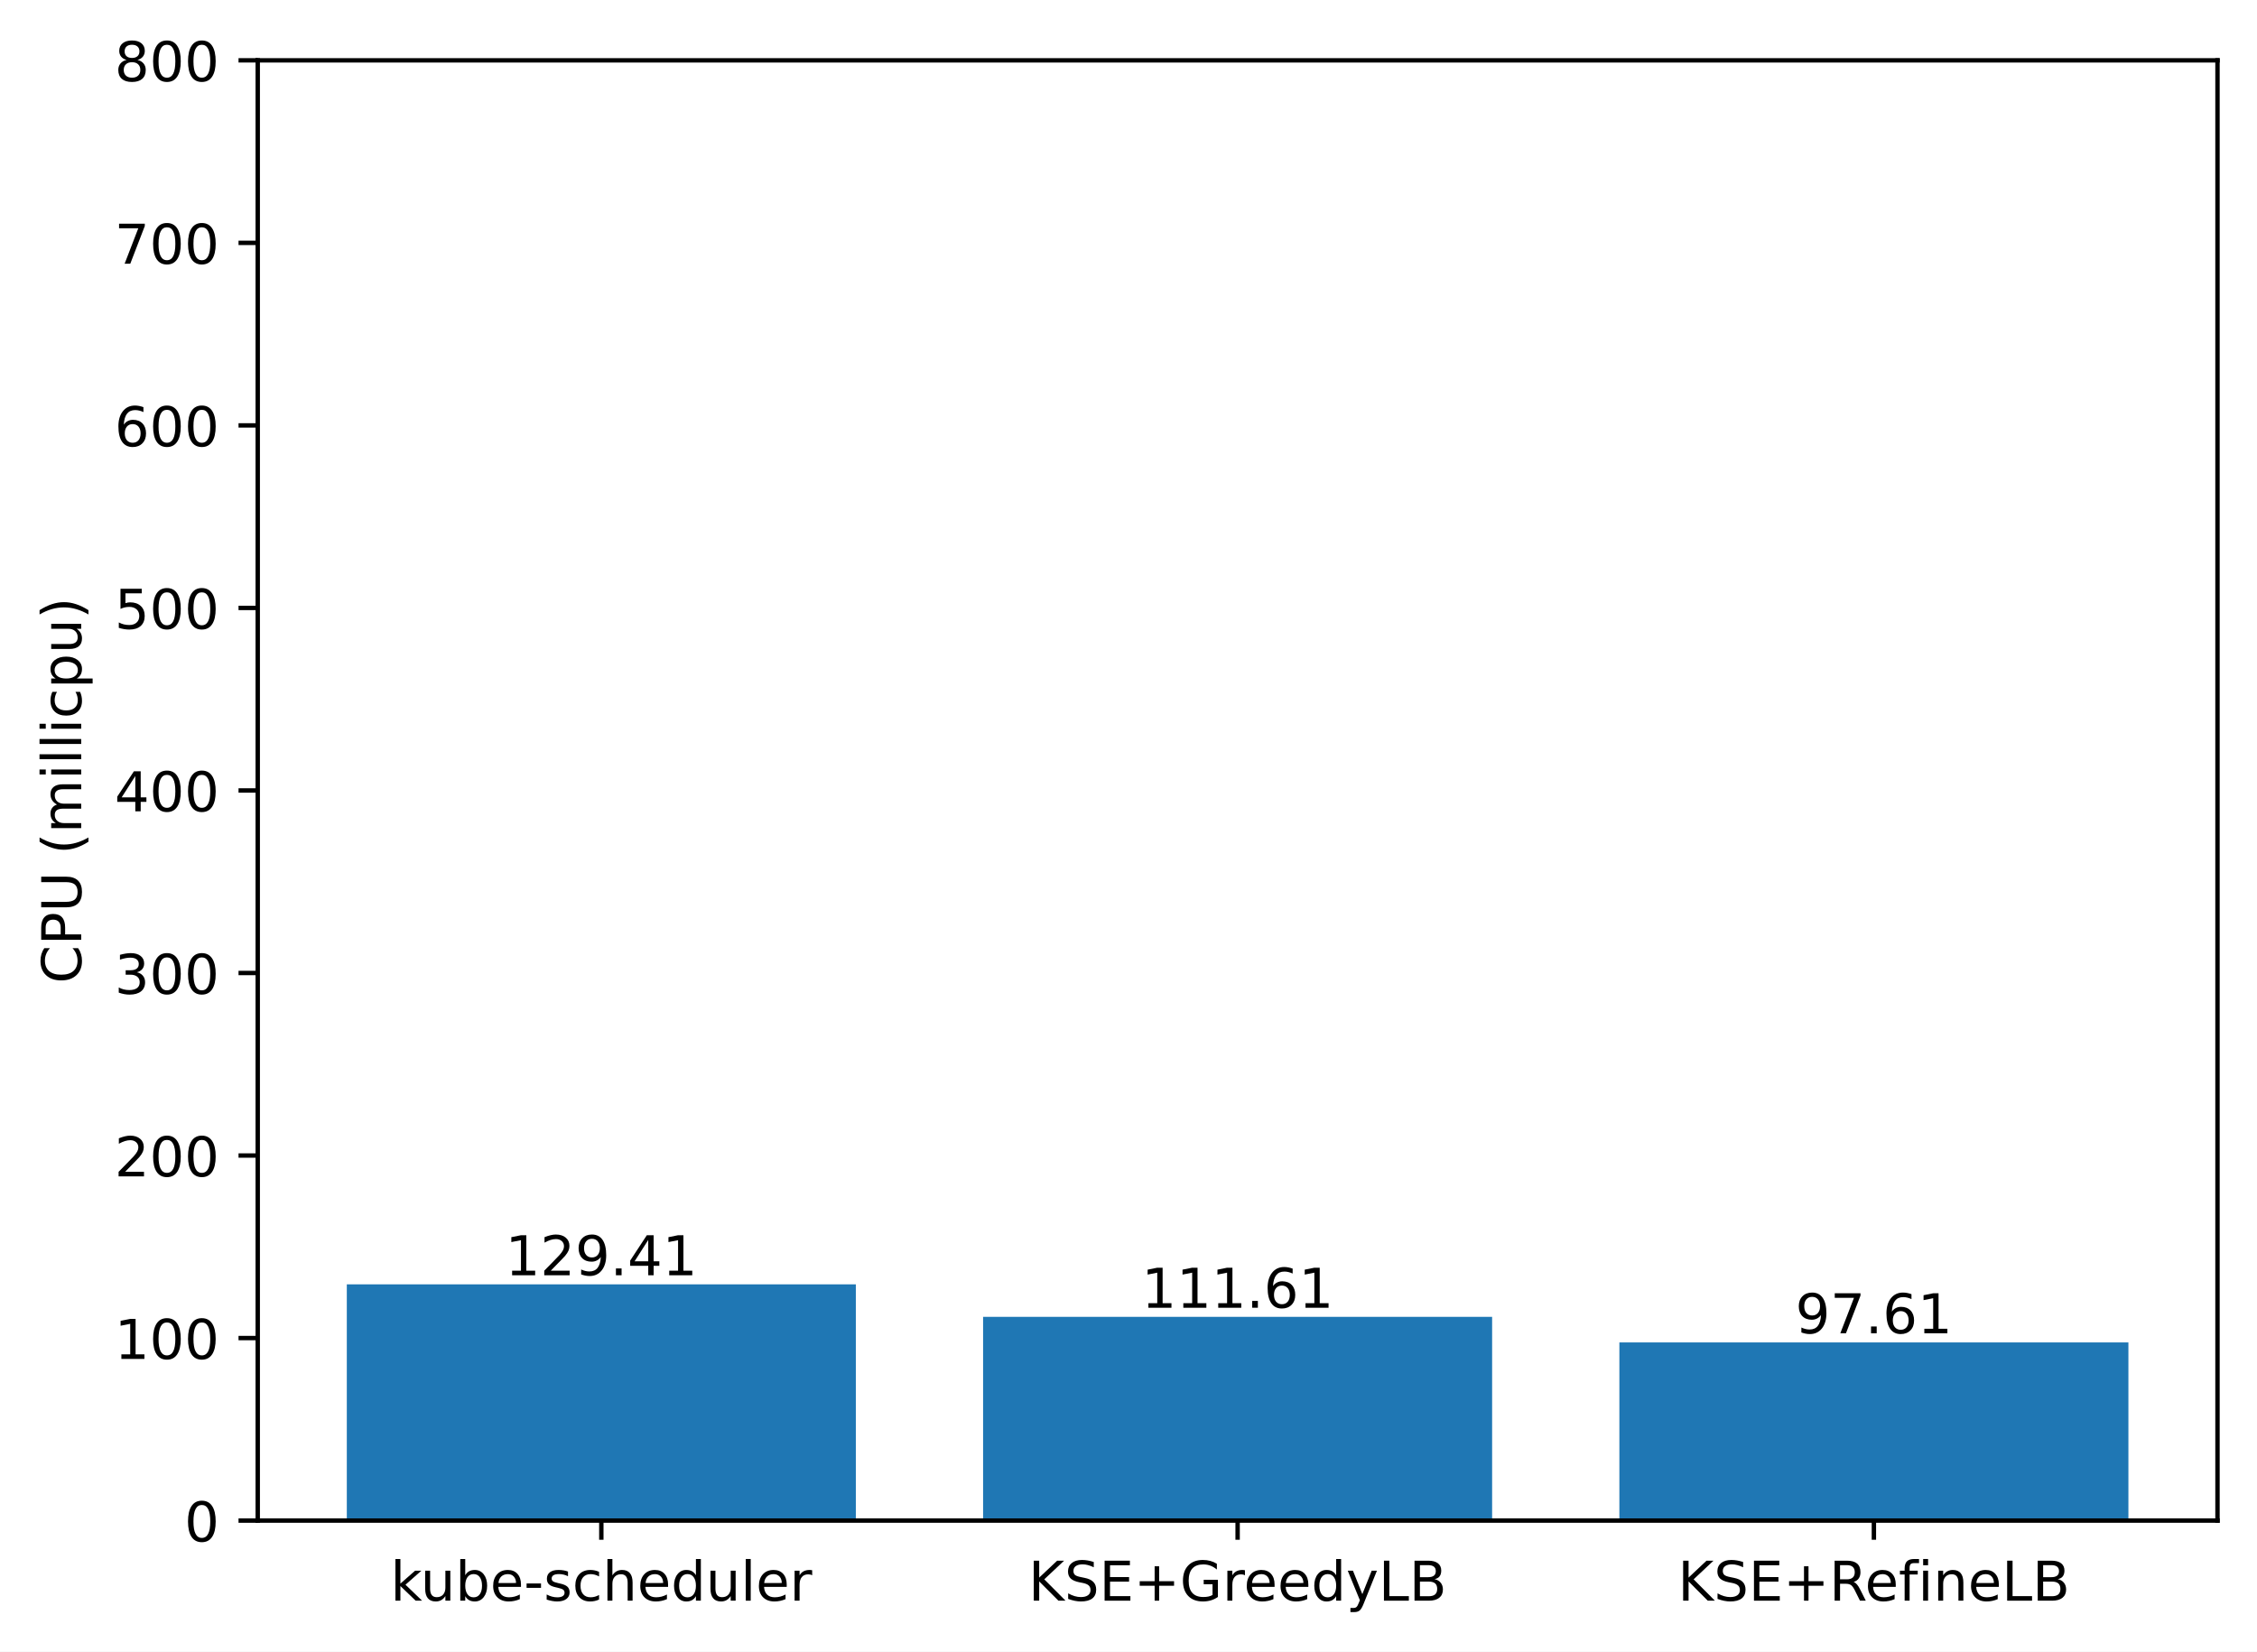
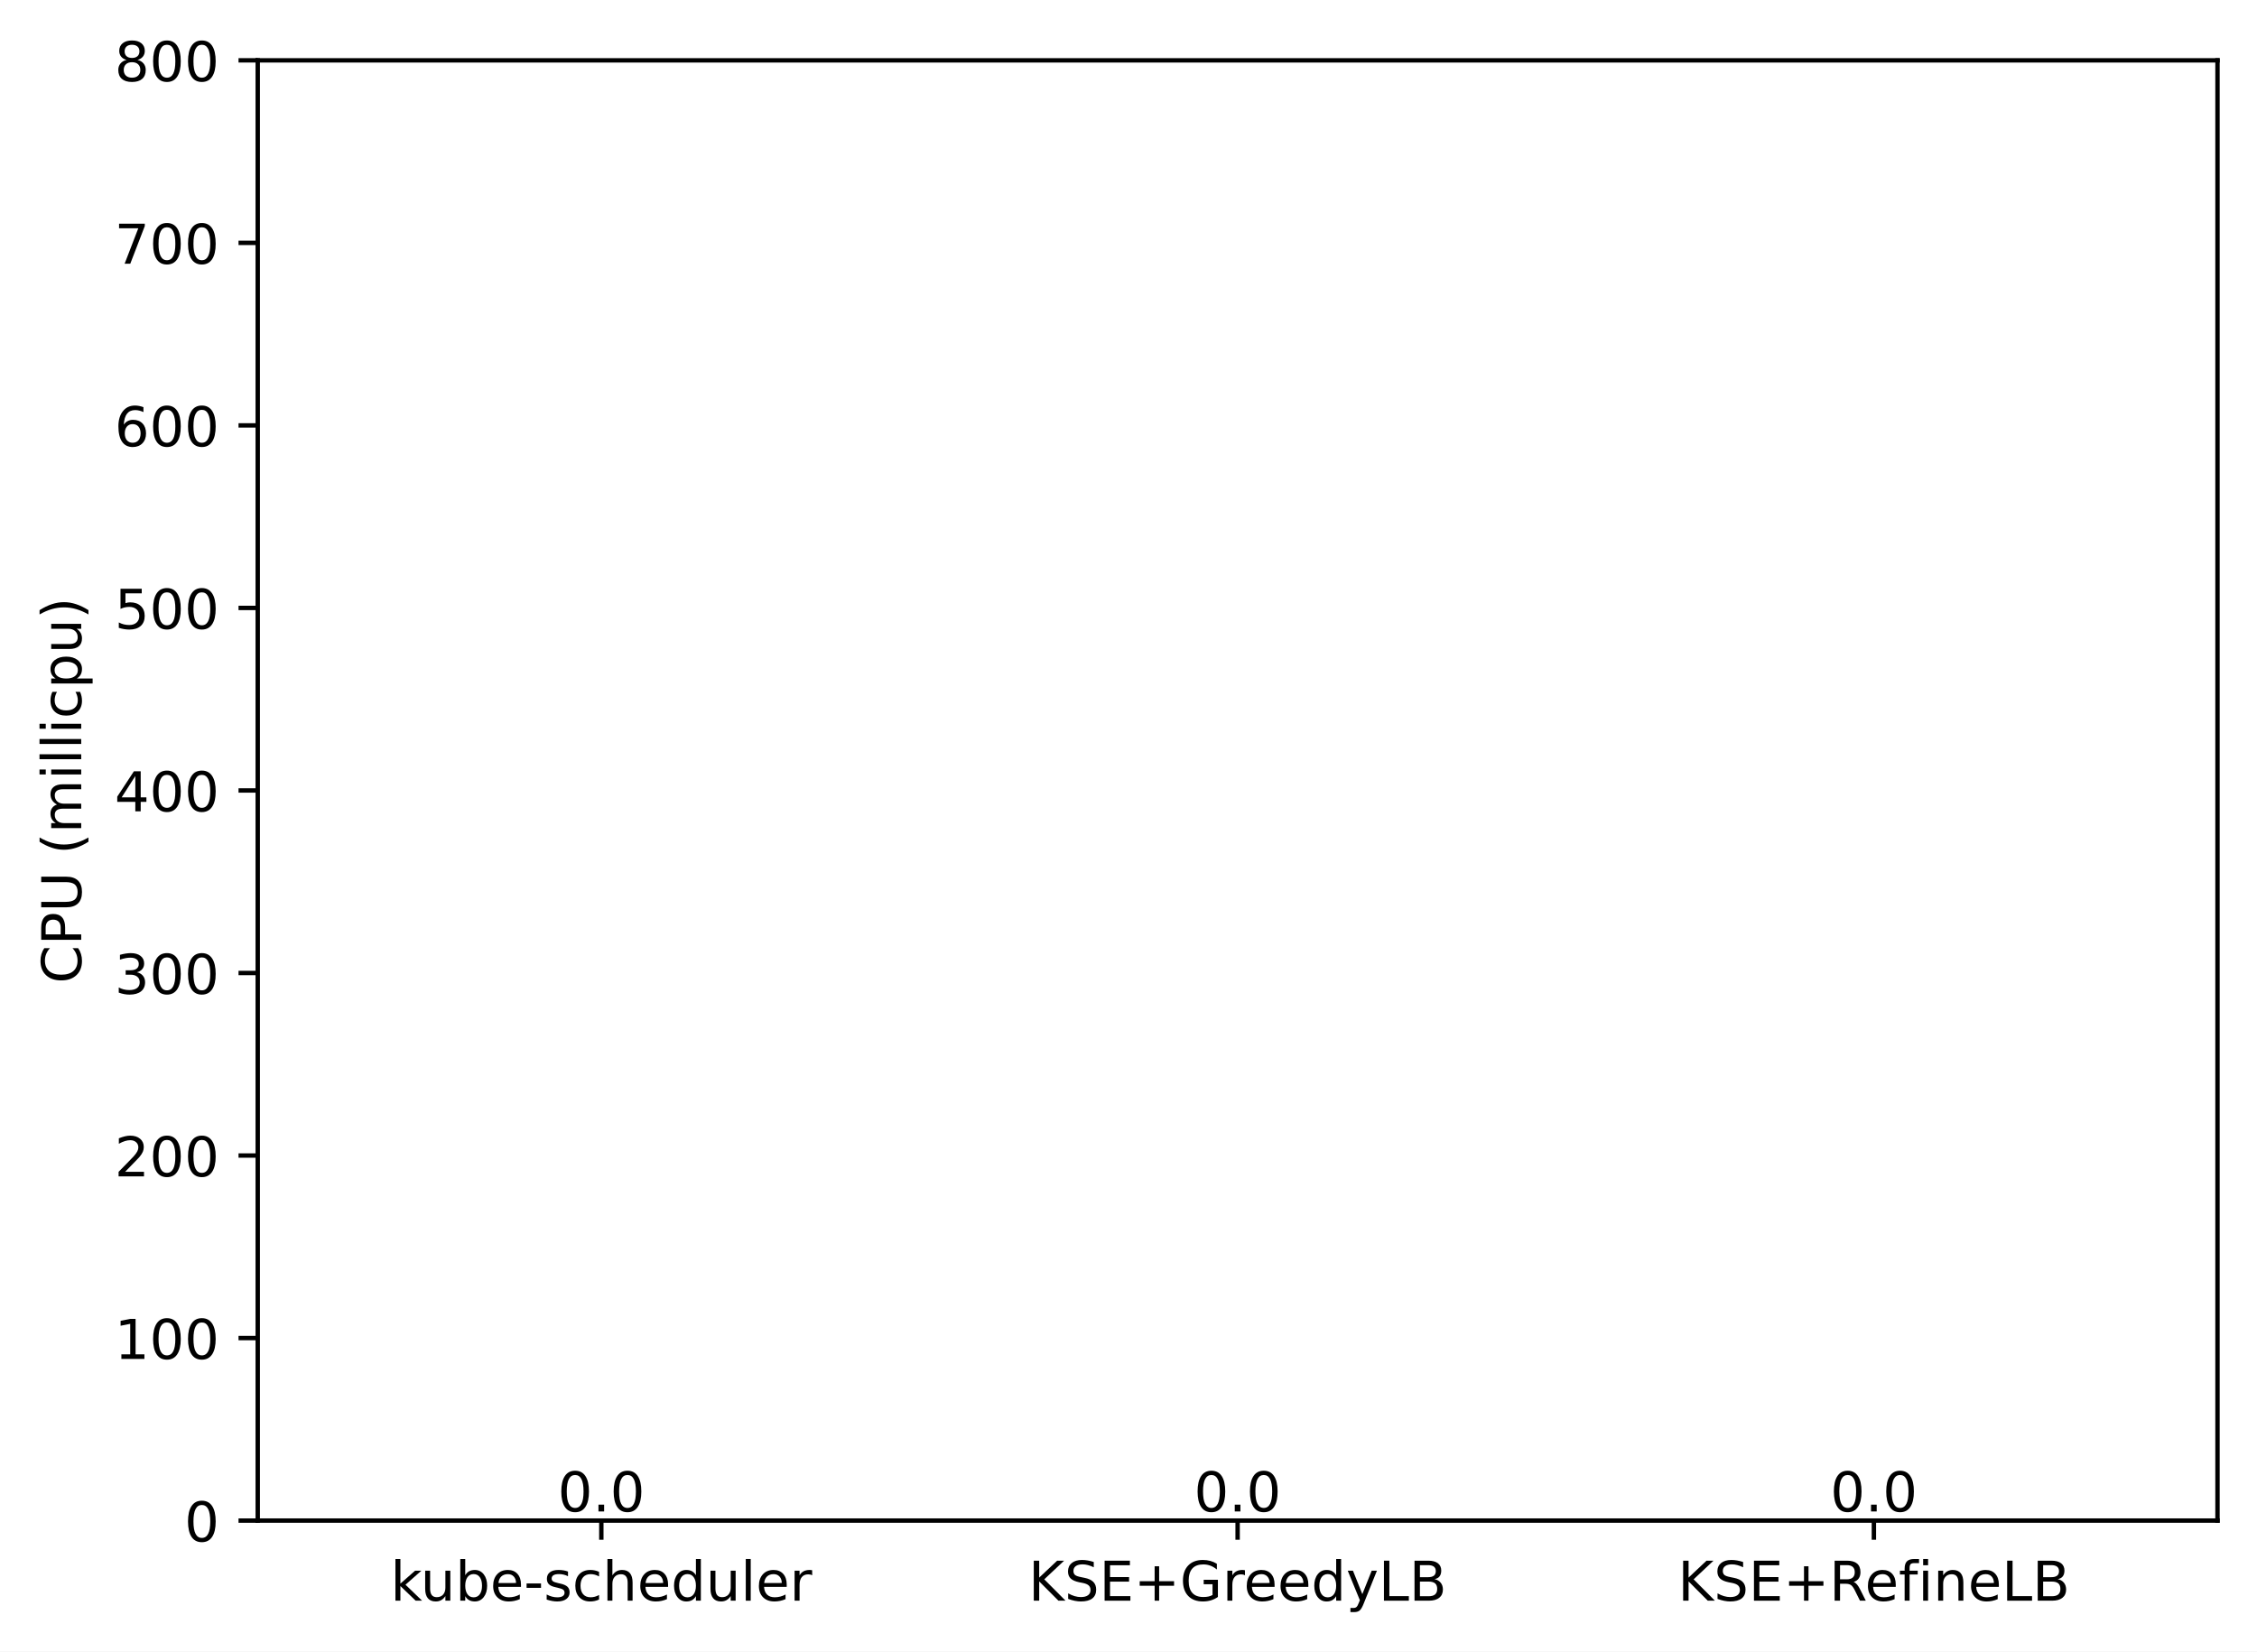
<svg xmlns="http://www.w3.org/2000/svg" xmlns:xlink="http://www.w3.org/1999/xlink" width="411.286pt" height="300.989pt" viewBox="0 0 411.286 300.989" version="1.1">
  <defs>
    <style type="text/css">*{stroke-linejoin: round; stroke-linecap: butt}</style>
  </defs>
  <g id="figure_1">
    <g id="patch_1">
      <path d="M 0 300.989  L 411.286 300.989  L 411.286 0  L 0 0  z " style="fill: #ffffff" />
    </g>
    <g id="axes_1">
      <g id="patch_2">
        <path d="M 46.966 277.111  L 404.086 277.111  L 404.086 10.999  L 46.966 10.999  z " style="fill: #ffffff" />
      </g>
      <g id="patch_3">
-         <path d="M 63.198 277.111  L 155.957 277.111  L 155.957 234.064  L 63.198 234.064  z " clip-path="url(#peb6cae1c91)" style="fill: #1f77b4" />
+         <path d="M 63.198 277.111  L 155.957 277.111  L 155.957 277.111  L 63.198 277.111  z " clip-path="url(#p7d42274687)" style="fill: #1f77b4" />
      </g>
      <g id="patch_4">
-         <path d="M 179.146 277.111  L 271.905 277.111  L 271.905 239.985  L 179.146 239.985  z " clip-path="url(#peb6cae1c91)" style="fill: #1f77b4" />
+         <path d="M 179.146 277.111  L 271.905 277.111  L 271.905 277.111  L 179.146 277.111  z " clip-path="url(#p7d42274687)" style="fill: #1f77b4" />
      </g>
      <g id="patch_5">
-         <path d="M 295.094 277.111  L 387.853 277.111  L 387.853 244.642  L 295.094 244.642  z " clip-path="url(#peb6cae1c91)" style="fill: #1f77b4" />
+         <path d="M 295.094 277.111  L 387.853 277.111  L 387.853 277.111  L 295.094 277.111  z " clip-path="url(#p7d42274687)" style="fill: #1f77b4" />
      </g>
      <g id="matplotlib.axis_1">
        <g id="xtick_1">
          <g id="line2d_1">
            <defs>
-               <path id="m2262dec821" d="M 0 0  L 0 3.5  " style="stroke: #000000; stroke-width: 0.8" />
+               <path id="ma2d548c7e9" d="M 0 0  L 0 3.5  " style="stroke: #000000; stroke-width: 0.8" />
            </defs>
            <g>
-               <use xlink:href="#m2262dec821" x="109.578" y="277.111" style="stroke: #000000; stroke-width: 0.8" />
+               <use xlink:href="#ma2d548c7e9" x="109.578" y="277.111" style="stroke: #000000; stroke-width: 0.8" />
            </g>
          </g>
          <g id="text_1">
            <g transform="translate(71.15179 291.7097)scale(0.1 -0.1)">
              <defs>
                <path id="DejaVuSans-6b" d="M 581 4863  L 1159 4863  L 1159 1991  L 2875 3500  L 3609 3500  L 1753 1863  L 3688 0  L 2938 0  L 1159 1709  L 1159 0  L 581 0  L 581 4863  z " transform="scale(0.015625)" />
                <path id="DejaVuSans-75" d="M 544 1381  L 544 3500  L 1119 3500  L 1119 1403  Q 1119 906 1312 657  Q 1506 409 1894 409  Q 2359 409 2629 706  Q 2900 1003 2900 1516  L 2900 3500  L 3475 3500  L 3475 0  L 2900 0  L 2900 538  Q 2691 219 2414 64  Q 2138 -91 1772 -91  Q 1169 -91 856 284  Q 544 659 544 1381  z M 1991 3584  L 1991 3584  z " transform="scale(0.015625)" />
                <path id="DejaVuSans-62" d="M 3116 1747  Q 3116 2381 2855 2742  Q 2594 3103 2138 3103  Q 1681 3103 1420 2742  Q 1159 2381 1159 1747  Q 1159 1113 1420 752  Q 1681 391 2138 391  Q 2594 391 2855 752  Q 3116 1113 3116 1747  z M 1159 2969  Q 1341 3281 1617 3432  Q 1894 3584 2278 3584  Q 2916 3584 3314 3078  Q 3713 2572 3713 1747  Q 3713 922 3314 415  Q 2916 -91 2278 -91  Q 1894 -91 1617 61  Q 1341 213 1159 525  L 1159 0  L 581 0  L 581 4863  L 1159 4863  L 1159 2969  z " transform="scale(0.015625)" />
                <path id="DejaVuSans-65" d="M 3597 1894  L 3597 1613  L 953 1613  Q 991 1019 1311 708  Q 1631 397 2203 397  Q 2534 397 2845 478  Q 3156 559 3463 722  L 3463 178  Q 3153 47 2828 -22  Q 2503 -91 2169 -91  Q 1331 -91 842 396  Q 353 884 353 1716  Q 353 2575 817 3079  Q 1281 3584 2069 3584  Q 2775 3584 3186 3129  Q 3597 2675 3597 1894  z M 3022 2063  Q 3016 2534 2758 2815  Q 2500 3097 2075 3097  Q 1594 3097 1305 2825  Q 1016 2553 972 2059  L 3022 2063  z " transform="scale(0.015625)" />
                <path id="DejaVuSans-2d" d="M 313 2009  L 1997 2009  L 1997 1497  L 313 1497  L 313 2009  z " transform="scale(0.015625)" />
                <path id="DejaVuSans-73" d="M 2834 3397  L 2834 2853  Q 2591 2978 2328 3040  Q 2066 3103 1784 3103  Q 1356 3103 1142 2972  Q 928 2841 928 2578  Q 928 2378 1081 2264  Q 1234 2150 1697 2047  L 1894 2003  Q 2506 1872 2764 1633  Q 3022 1394 3022 966  Q 3022 478 2636 193  Q 2250 -91 1575 -91  Q 1294 -91 989 -36  Q 684 19 347 128  L 347 722  Q 666 556 975 473  Q 1284 391 1588 391  Q 1994 391 2212 530  Q 2431 669 2431 922  Q 2431 1156 2273 1281  Q 2116 1406 1581 1522  L 1381 1569  Q 847 1681 609 1914  Q 372 2147 372 2553  Q 372 3047 722 3315  Q 1072 3584 1716 3584  Q 2034 3584 2315 3537  Q 2597 3491 2834 3397  z " transform="scale(0.015625)" />
                <path id="DejaVuSans-63" d="M 3122 3366  L 3122 2828  Q 2878 2963 2633 3030  Q 2388 3097 2138 3097  Q 1578 3097 1268 2742  Q 959 2388 959 1747  Q 959 1106 1268 751  Q 1578 397 2138 397  Q 2388 397 2633 464  Q 2878 531 3122 666  L 3122 134  Q 2881 22 2623 -34  Q 2366 -91 2075 -91  Q 1284 -91 818 406  Q 353 903 353 1747  Q 353 2603 823 3093  Q 1294 3584 2113 3584  Q 2378 3584 2631 3529  Q 2884 3475 3122 3366  z " transform="scale(0.015625)" />
                <path id="DejaVuSans-68" d="M 3513 2113  L 3513 0  L 2938 0  L 2938 2094  Q 2938 2591 2744 2837  Q 2550 3084 2163 3084  Q 1697 3084 1428 2787  Q 1159 2491 1159 1978  L 1159 0  L 581 0  L 581 4863  L 1159 4863  L 1159 2956  Q 1366 3272 1645 3428  Q 1925 3584 2291 3584  Q 2894 3584 3203 3211  Q 3513 2838 3513 2113  z " transform="scale(0.015625)" />
                <path id="DejaVuSans-64" d="M 2906 2969  L 2906 4863  L 3481 4863  L 3481 0  L 2906 0  L 2906 525  Q 2725 213 2448 61  Q 2172 -91 1784 -91  Q 1150 -91 751 415  Q 353 922 353 1747  Q 353 2572 751 3078  Q 1150 3584 1784 3584  Q 2172 3584 2448 3432  Q 2725 3281 2906 2969  z M 947 1747  Q 947 1113 1208 752  Q 1469 391 1925 391  Q 2381 391 2643 752  Q 2906 1113 2906 1747  Q 2906 2381 2643 2742  Q 2381 3103 1925 3103  Q 1469 3103 1208 2742  Q 947 2381 947 1747  z " transform="scale(0.015625)" />
                <path id="DejaVuSans-6c" d="M 603 4863  L 1178 4863  L 1178 0  L 603 0  L 603 4863  z " transform="scale(0.015625)" />
                <path id="DejaVuSans-72" d="M 2631 2963  Q 2534 3019 2420 3045  Q 2306 3072 2169 3072  Q 1681 3072 1420 2755  Q 1159 2438 1159 1844  L 1159 0  L 581 0  L 581 3500  L 1159 3500  L 1159 2956  Q 1341 3275 1631 3429  Q 1922 3584 2338 3584  Q 2397 3584 2469 3576  Q 2541 3569 2628 3553  L 2631 2963  z " transform="scale(0.015625)" />
              </defs>
              <use xlink:href="#DejaVuSans-6b" />
              <use xlink:href="#DejaVuSans-75" x="54.785" />
              <use xlink:href="#DejaVuSans-62" x="118.164" />
              <use xlink:href="#DejaVuSans-65" x="181.641" />
              <use xlink:href="#DejaVuSans-2d" x="243.164" />
              <use xlink:href="#DejaVuSans-73" x="279.248" />
              <use xlink:href="#DejaVuSans-63" x="331.348" />
              <use xlink:href="#DejaVuSans-68" x="386.328" />
              <use xlink:href="#DejaVuSans-65" x="449.707" />
              <use xlink:href="#DejaVuSans-64" x="511.23" />
              <use xlink:href="#DejaVuSans-75" x="574.707" />
              <use xlink:href="#DejaVuSans-6c" x="638.086" />
              <use xlink:href="#DejaVuSans-65" x="665.869" />
              <use xlink:href="#DejaVuSans-72" x="727.393" />
            </g>
          </g>
        </g>
        <g id="xtick_2">
          <g id="line2d_2">
            <g>
-               <use xlink:href="#m2262dec821" x="225.526" y="277.111" style="stroke: #000000; stroke-width: 0.8" />
+               <use xlink:href="#ma2d548c7e9" x="225.526" y="277.111" style="stroke: #000000; stroke-width: 0.8" />
            </g>
          </g>
          <g id="text_2">
            <g transform="translate(187.403 291.7097)scale(0.1 -0.1)">
              <defs>
                <path id="DejaVuSans-4b" d="M 628 4666  L 1259 4666  L 1259 2694  L 3353 4666  L 4166 4666  L 1850 2491  L 4331 0  L 3500 0  L 1259 2247  L 1259 0  L 628 0  L 628 4666  z " transform="scale(0.015625)" />
                <path id="DejaVuSans-53" d="M 3425 4513  L 3425 3897  Q 3066 4069 2747 4153  Q 2428 4238 2131 4238  Q 1616 4238 1336 4038  Q 1056 3838 1056 3469  Q 1056 3159 1242 3001  Q 1428 2844 1947 2747  L 2328 2669  Q 3034 2534 3370 2195  Q 3706 1856 3706 1288  Q 3706 609 3251 259  Q 2797 -91 1919 -91  Q 1588 -91 1214 -16  Q 841 59 441 206  L 441 856  Q 825 641 1194 531  Q 1563 422 1919 422  Q 2459 422 2753 634  Q 3047 847 3047 1241  Q 3047 1584 2836 1778  Q 2625 1972 2144 2069  L 1759 2144  Q 1053 2284 737 2584  Q 422 2884 422 3419  Q 422 4038 858 4394  Q 1294 4750 2059 4750  Q 2388 4750 2728 4690  Q 3069 4631 3425 4513  z " transform="scale(0.015625)" />
                <path id="DejaVuSans-45" d="M 628 4666  L 3578 4666  L 3578 4134  L 1259 4134  L 1259 2753  L 3481 2753  L 3481 2222  L 1259 2222  L 1259 531  L 3634 531  L 3634 0  L 628 0  L 628 4666  z " transform="scale(0.015625)" />
                <path id="DejaVuSans-2b" d="M 2944 4013  L 2944 2272  L 4684 2272  L 4684 1741  L 2944 1741  L 2944 0  L 2419 0  L 2419 1741  L 678 1741  L 678 2272  L 2419 2272  L 2419 4013  L 2944 4013  z " transform="scale(0.015625)" />
                <path id="DejaVuSans-47" d="M 3809 666  L 3809 1919  L 2778 1919  L 2778 2438  L 4434 2438  L 4434 434  Q 4069 175 3628 42  Q 3188 -91 2688 -91  Q 1594 -91 976 548  Q 359 1188 359 2328  Q 359 3472 976 4111  Q 1594 4750 2688 4750  Q 3144 4750 3555 4637  Q 3966 4525 4313 4306  L 4313 3634  Q 3963 3931 3569 4081  Q 3175 4231 2741 4231  Q 1884 4231 1454 3753  Q 1025 3275 1025 2328  Q 1025 1384 1454 906  Q 1884 428 2741 428  Q 3075 428 3337 486  Q 3600 544 3809 666  z " transform="scale(0.015625)" />
                <path id="DejaVuSans-79" d="M 2059 -325  Q 1816 -950 1584 -1140  Q 1353 -1331 966 -1331  L 506 -1331  L 506 -850  L 844 -850  Q 1081 -850 1212 -737  Q 1344 -625 1503 -206  L 1606 56  L 191 3500  L 800 3500  L 1894 763  L 2988 3500  L 3597 3500  L 2059 -325  z " transform="scale(0.015625)" />
                <path id="DejaVuSans-4c" d="M 628 4666  L 1259 4666  L 1259 531  L 3531 531  L 3531 0  L 628 0  L 628 4666  z " transform="scale(0.015625)" />
                <path id="DejaVuSans-42" d="M 1259 2228  L 1259 519  L 2272 519  Q 2781 519 3026 730  Q 3272 941 3272 1375  Q 3272 1813 3026 2020  Q 2781 2228 2272 2228  L 1259 2228  z M 1259 4147  L 1259 2741  L 2194 2741  Q 2656 2741 2882 2914  Q 3109 3088 3109 3444  Q 3109 3797 2882 3972  Q 2656 4147 2194 4147  L 1259 4147  z M 628 4666  L 2241 4666  Q 2963 4666 3353 4366  Q 3744 4066 3744 3513  Q 3744 3084 3544 2831  Q 3344 2578 2956 2516  Q 3422 2416 3680 2098  Q 3938 1781 3938 1306  Q 3938 681 3513 340  Q 3088 0 2303 0  L 628 0  L 628 4666  z " transform="scale(0.015625)" />
              </defs>
              <use xlink:href="#DejaVuSans-4b" />
              <use xlink:href="#DejaVuSans-53" x="65.576" />
              <use xlink:href="#DejaVuSans-45" x="129.053" />
              <use xlink:href="#DejaVuSans-2b" x="192.236" />
              <use xlink:href="#DejaVuSans-47" x="276.025" />
              <use xlink:href="#DejaVuSans-72" x="353.516" />
              <use xlink:href="#DejaVuSans-65" x="392.379" />
              <use xlink:href="#DejaVuSans-65" x="453.902" />
              <use xlink:href="#DejaVuSans-64" x="515.426" />
              <use xlink:href="#DejaVuSans-79" x="578.902" />
              <use xlink:href="#DejaVuSans-4c" x="638.082" />
              <use xlink:href="#DejaVuSans-42" x="693.795" />
            </g>
          </g>
        </g>
        <g id="xtick_3">
          <g id="line2d_3">
            <g>
-               <use xlink:href="#m2262dec821" x="341.474" y="277.111" style="stroke: #000000; stroke-width: 0.8" />
+               <use xlink:href="#ma2d548c7e9" x="341.474" y="277.111" style="stroke: #000000; stroke-width: 0.8" />
            </g>
          </g>
          <g id="text_3">
            <g transform="translate(305.7346 291.7097)scale(0.1 -0.1)">
              <defs>
                <path id="DejaVuSans-52" d="M 2841 2188  Q 3044 2119 3236 1894  Q 3428 1669 3622 1275  L 4263 0  L 3584 0  L 2988 1197  Q 2756 1666 2539 1819  Q 2322 1972 1947 1972  L 1259 1972  L 1259 0  L 628 0  L 628 4666  L 2053 4666  Q 2853 4666 3247 4331  Q 3641 3997 3641 3322  Q 3641 2881 3436 2590  Q 3231 2300 2841 2188  z M 1259 4147  L 1259 2491  L 2053 2491  Q 2509 2491 2742 2702  Q 2975 2913 2975 3322  Q 2975 3731 2742 3939  Q 2509 4147 2053 4147  L 1259 4147  z " transform="scale(0.015625)" />
                <path id="DejaVuSans-66" d="M 2375 4863  L 2375 4384  L 1825 4384  Q 1516 4384 1395 4259  Q 1275 4134 1275 3809  L 1275 3500  L 2222 3500  L 2222 3053  L 1275 3053  L 1275 0  L 697 0  L 697 3053  L 147 3053  L 147 3500  L 697 3500  L 697 3744  Q 697 4328 969 4595  Q 1241 4863 1831 4863  L 2375 4863  z " transform="scale(0.015625)" />
                <path id="DejaVuSans-69" d="M 603 3500  L 1178 3500  L 1178 0  L 603 0  L 603 3500  z M 603 4863  L 1178 4863  L 1178 4134  L 603 4134  L 603 4863  z " transform="scale(0.015625)" />
                <path id="DejaVuSans-6e" d="M 3513 2113  L 3513 0  L 2938 0  L 2938 2094  Q 2938 2591 2744 2837  Q 2550 3084 2163 3084  Q 1697 3084 1428 2787  Q 1159 2491 1159 1978  L 1159 0  L 581 0  L 581 3500  L 1159 3500  L 1159 2956  Q 1366 3272 1645 3428  Q 1925 3584 2291 3584  Q 2894 3584 3203 3211  Q 3513 2838 3513 2113  z " transform="scale(0.015625)" />
              </defs>
              <use xlink:href="#DejaVuSans-4b" />
              <use xlink:href="#DejaVuSans-53" x="65.576" />
              <use xlink:href="#DejaVuSans-45" x="129.053" />
              <use xlink:href="#DejaVuSans-2b" x="192.236" />
              <use xlink:href="#DejaVuSans-52" x="276.025" />
              <use xlink:href="#DejaVuSans-65" x="341.008" />
              <use xlink:href="#DejaVuSans-66" x="402.531" />
              <use xlink:href="#DejaVuSans-69" x="437.736" />
              <use xlink:href="#DejaVuSans-6e" x="465.52" />
              <use xlink:href="#DejaVuSans-65" x="528.898" />
              <use xlink:href="#DejaVuSans-4c" x="590.422" />
              <use xlink:href="#DejaVuSans-42" x="646.135" />
            </g>
          </g>
        </g>
      </g>
      <g id="matplotlib.axis_2">
        <g id="ytick_1">
          <g id="line2d_4">
            <defs>
-               <path id="mfb208eba89" d="M 0 0  L -3.5 0  " style="stroke: #000000; stroke-width: 0.8" />
+               <path id="md398b78f61" d="M 0 0  L -3.5 0  " style="stroke: #000000; stroke-width: 0.8" />
            </defs>
            <g>
-               <use xlink:href="#mfb208eba89" x="46.966" y="277.111" style="stroke: #000000; stroke-width: 0.8" />
+               <use xlink:href="#md398b78f61" x="46.966" y="277.111" style="stroke: #000000; stroke-width: 0.8" />
            </g>
          </g>
          <g id="text_4">
            <g transform="translate(33.60312 280.9104)scale(0.1 -0.1)">
              <defs>
                <path id="DejaVuSans-30" d="M 2034 4250  Q 1547 4250 1301 3770  Q 1056 3291 1056 2328  Q 1056 1369 1301 889  Q 1547 409 2034 409  Q 2525 409 2770 889  Q 3016 1369 3016 2328  Q 3016 3291 2770 3770  Q 2525 4250 2034 4250  z M 2034 4750  Q 2819 4750 3233 4129  Q 3647 3509 3647 2328  Q 3647 1150 3233 529  Q 2819 -91 2034 -91  Q 1250 -91 836 529  Q 422 1150 422 2328  Q 422 3509 836 4129  Q 1250 4750 2034 4750  z " transform="scale(0.015625)" />
              </defs>
              <use xlink:href="#DejaVuSans-30" />
            </g>
          </g>
        </g>
        <g id="ytick_2">
          <g id="line2d_5">
            <g>
-               <use xlink:href="#mfb208eba89" x="46.966" y="243.847" style="stroke: #000000; stroke-width: 0.8" />
+               <use xlink:href="#md398b78f61" x="46.966" y="243.847" style="stroke: #000000; stroke-width: 0.8" />
            </g>
          </g>
          <g id="text_5">
            <g transform="translate(20.87813 247.6464)scale(0.1 -0.1)">
              <defs>
                <path id="DejaVuSans-31" d="M 794 531  L 1825 531  L 1825 4091  L 703 3866  L 703 4441  L 1819 4666  L 2450 4666  L 2450 531  L 3481 531  L 3481 0  L 794 0  L 794 531  z " transform="scale(0.015625)" />
              </defs>
              <use xlink:href="#DejaVuSans-31" />
              <use xlink:href="#DejaVuSans-30" x="63.623" />
              <use xlink:href="#DejaVuSans-30" x="127.246" />
            </g>
          </g>
        </g>
        <g id="ytick_3">
          <g id="line2d_6">
            <g>
-               <use xlink:href="#mfb208eba89" x="46.966" y="210.583" style="stroke: #000000; stroke-width: 0.8" />
+               <use xlink:href="#md398b78f61" x="46.966" y="210.583" style="stroke: #000000; stroke-width: 0.8" />
            </g>
          </g>
          <g id="text_6">
            <g transform="translate(20.87813 214.3824)scale(0.1 -0.1)">
              <defs>
                <path id="DejaVuSans-32" d="M 1228 531  L 3431 531  L 3431 0  L 469 0  L 469 531  Q 828 903 1448 1529  Q 2069 2156 2228 2338  Q 2531 2678 2651 2914  Q 2772 3150 2772 3378  Q 2772 3750 2511 3984  Q 2250 4219 1831 4219  Q 1534 4219 1204 4116  Q 875 4013 500 3803  L 500 4441  Q 881 4594 1212 4672  Q 1544 4750 1819 4750  Q 2544 4750 2975 4387  Q 3406 4025 3406 3419  Q 3406 3131 3298 2873  Q 3191 2616 2906 2266  Q 2828 2175 2409 1742  Q 1991 1309 1228 531  z " transform="scale(0.015625)" />
              </defs>
              <use xlink:href="#DejaVuSans-32" />
              <use xlink:href="#DejaVuSans-30" x="63.623" />
              <use xlink:href="#DejaVuSans-30" x="127.246" />
            </g>
          </g>
        </g>
        <g id="ytick_4">
          <g id="line2d_7">
            <g>
-               <use xlink:href="#mfb208eba89" x="46.966" y="177.319" style="stroke: #000000; stroke-width: 0.8" />
+               <use xlink:href="#md398b78f61" x="46.966" y="177.319" style="stroke: #000000; stroke-width: 0.8" />
            </g>
          </g>
          <g id="text_7">
            <g transform="translate(20.87813 181.1184)scale(0.1 -0.1)">
              <defs>
                <path id="DejaVuSans-33" d="M 2597 2516  Q 3050 2419 3304 2112  Q 3559 1806 3559 1356  Q 3559 666 3084 287  Q 2609 -91 1734 -91  Q 1441 -91 1130 -33  Q 819 25 488 141  L 488 750  Q 750 597 1062 519  Q 1375 441 1716 441  Q 2309 441 2620 675  Q 2931 909 2931 1356  Q 2931 1769 2642 2001  Q 2353 2234 1838 2234  L 1294 2234  L 1294 2753  L 1863 2753  Q 2328 2753 2575 2939  Q 2822 3125 2822 3475  Q 2822 3834 2567 4026  Q 2313 4219 1838 4219  Q 1578 4219 1281 4162  Q 984 4106 628 3988  L 628 4550  Q 988 4650 1302 4700  Q 1616 4750 1894 4750  Q 2613 4750 3031 4423  Q 3450 4097 3450 3541  Q 3450 3153 3228 2886  Q 3006 2619 2597 2516  z " transform="scale(0.015625)" />
              </defs>
              <use xlink:href="#DejaVuSans-33" />
              <use xlink:href="#DejaVuSans-30" x="63.623" />
              <use xlink:href="#DejaVuSans-30" x="127.246" />
            </g>
          </g>
        </g>
        <g id="ytick_5">
          <g id="line2d_8">
            <g>
-               <use xlink:href="#mfb208eba89" x="46.966" y="144.055" style="stroke: #000000; stroke-width: 0.8" />
+               <use xlink:href="#md398b78f61" x="46.966" y="144.055" style="stroke: #000000; stroke-width: 0.8" />
            </g>
          </g>
          <g id="text_8">
            <g transform="translate(20.87813 147.8544)scale(0.1 -0.1)">
              <defs>
                <path id="DejaVuSans-34" d="M 2419 4116  L 825 1625  L 2419 1625  L 2419 4116  z M 2253 4666  L 3047 4666  L 3047 1625  L 3713 1625  L 3713 1100  L 3047 1100  L 3047 0  L 2419 0  L 2419 1100  L 313 1100  L 313 1709  L 2253 4666  z " transform="scale(0.015625)" />
              </defs>
              <use xlink:href="#DejaVuSans-34" />
              <use xlink:href="#DejaVuSans-30" x="63.623" />
              <use xlink:href="#DejaVuSans-30" x="127.246" />
            </g>
          </g>
        </g>
        <g id="ytick_6">
          <g id="line2d_9">
            <g>
-               <use xlink:href="#mfb208eba89" x="46.966" y="110.791" style="stroke: #000000; stroke-width: 0.8" />
+               <use xlink:href="#md398b78f61" x="46.966" y="110.791" style="stroke: #000000; stroke-width: 0.8" />
            </g>
          </g>
          <g id="text_9">
            <g transform="translate(20.87813 114.5904)scale(0.1 -0.1)">
              <defs>
                <path id="DejaVuSans-35" d="M 691 4666  L 3169 4666  L 3169 4134  L 1269 4134  L 1269 2991  Q 1406 3038 1543 3061  Q 1681 3084 1819 3084  Q 2600 3084 3056 2656  Q 3513 2228 3513 1497  Q 3513 744 3044 326  Q 2575 -91 1722 -91  Q 1428 -91 1123 -41  Q 819 9 494 109  L 494 744  Q 775 591 1075 516  Q 1375 441 1709 441  Q 2250 441 2565 725  Q 2881 1009 2881 1497  Q 2881 1984 2565 2268  Q 2250 2553 1709 2553  Q 1456 2553 1204 2497  Q 953 2441 691 2322  L 691 4666  z " transform="scale(0.015625)" />
              </defs>
              <use xlink:href="#DejaVuSans-35" />
              <use xlink:href="#DejaVuSans-30" x="63.623" />
              <use xlink:href="#DejaVuSans-30" x="127.246" />
            </g>
          </g>
        </g>
        <g id="ytick_7">
          <g id="line2d_10">
            <g>
-               <use xlink:href="#mfb208eba89" x="46.966" y="77.527" style="stroke: #000000; stroke-width: 0.8" />
+               <use xlink:href="#md398b78f61" x="46.966" y="77.527" style="stroke: #000000; stroke-width: 0.8" />
            </g>
          </g>
          <g id="text_10">
            <g transform="translate(20.87813 81.32644)scale(0.1 -0.1)">
              <defs>
                <path id="DejaVuSans-36" d="M 2113 2584  Q 1688 2584 1439 2293  Q 1191 2003 1191 1497  Q 1191 994 1439 701  Q 1688 409 2113 409  Q 2538 409 2786 701  Q 3034 994 3034 1497  Q 3034 2003 2786 2293  Q 2538 2584 2113 2584  z M 3366 4563  L 3366 3988  Q 3128 4100 2886 4159  Q 2644 4219 2406 4219  Q 1781 4219 1451 3797  Q 1122 3375 1075 2522  Q 1259 2794 1537 2939  Q 1816 3084 2150 3084  Q 2853 3084 3261 2657  Q 3669 2231 3669 1497  Q 3669 778 3244 343  Q 2819 -91 2113 -91  Q 1303 -91 875 529  Q 447 1150 447 2328  Q 447 3434 972 4092  Q 1497 4750 2381 4750  Q 2619 4750 2861 4703  Q 3103 4656 3366 4563  z " transform="scale(0.015625)" />
              </defs>
              <use xlink:href="#DejaVuSans-36" />
              <use xlink:href="#DejaVuSans-30" x="63.623" />
              <use xlink:href="#DejaVuSans-30" x="127.246" />
            </g>
          </g>
        </g>
        <g id="ytick_8">
          <g id="line2d_11">
            <g>
-               <use xlink:href="#mfb208eba89" x="46.966" y="44.263" style="stroke: #000000; stroke-width: 0.8" />
+               <use xlink:href="#md398b78f61" x="46.966" y="44.263" style="stroke: #000000; stroke-width: 0.8" />
            </g>
          </g>
          <g id="text_11">
            <g transform="translate(20.87813 48.06244)scale(0.1 -0.1)">
              <defs>
                <path id="DejaVuSans-37" d="M 525 4666  L 3525 4666  L 3525 4397  L 1831 0  L 1172 0  L 2766 4134  L 525 4134  L 525 4666  z " transform="scale(0.015625)" />
              </defs>
              <use xlink:href="#DejaVuSans-37" />
              <use xlink:href="#DejaVuSans-30" x="63.623" />
              <use xlink:href="#DejaVuSans-30" x="127.246" />
            </g>
          </g>
        </g>
        <g id="ytick_9">
          <g id="line2d_12">
            <g>
-               <use xlink:href="#mfb208eba89" x="46.966" y="10.999" style="stroke: #000000; stroke-width: 0.8" />
+               <use xlink:href="#md398b78f61" x="46.966" y="10.999" style="stroke: #000000; stroke-width: 0.8" />
            </g>
          </g>
          <g id="text_12">
            <g transform="translate(20.87813 14.79844)scale(0.1 -0.1)">
              <defs>
                <path id="DejaVuSans-38" d="M 2034 2216  Q 1584 2216 1326 1975  Q 1069 1734 1069 1313  Q 1069 891 1326 650  Q 1584 409 2034 409  Q 2484 409 2743 651  Q 3003 894 3003 1313  Q 3003 1734 2745 1975  Q 2488 2216 2034 2216  z M 1403 2484  Q 997 2584 770 2862  Q 544 3141 544 3541  Q 544 4100 942 4425  Q 1341 4750 2034 4750  Q 2731 4750 3128 4425  Q 3525 4100 3525 3541  Q 3525 3141 3298 2862  Q 3072 2584 2669 2484  Q 3125 2378 3379 2068  Q 3634 1759 3634 1313  Q 3634 634 3220 271  Q 2806 -91 2034 -91  Q 1263 -91 848 271  Q 434 634 434 1313  Q 434 1759 690 2068  Q 947 2378 1403 2484  z M 1172 3481  Q 1172 3119 1398 2916  Q 1625 2713 2034 2713  Q 2441 2713 2670 2916  Q 2900 3119 2900 3481  Q 2900 3844 2670 4047  Q 2441 4250 2034 4250  Q 1625 4250 1398 4047  Q 1172 3844 1172 3481  z " transform="scale(0.015625)" />
              </defs>
              <use xlink:href="#DejaVuSans-38" />
              <use xlink:href="#DejaVuSans-30" x="63.623" />
              <use xlink:href="#DejaVuSans-30" x="127.246" />
            </g>
          </g>
        </g>
        <g id="text_13">
          <g transform="translate(14.79844 179.2302)rotate(-90)scale(0.1 -0.1)">
            <defs>
              <path id="DejaVuSans-43" d="M 4122 4306  L 4122 3641  Q 3803 3938 3442 4084  Q 3081 4231 2675 4231  Q 1875 4231 1450 3742  Q 1025 3253 1025 2328  Q 1025 1406 1450 917  Q 1875 428 2675 428  Q 3081 428 3442 575  Q 3803 722 4122 1019  L 4122 359  Q 3791 134 3420 21  Q 3050 -91 2638 -91  Q 1578 -91 968 557  Q 359 1206 359 2328  Q 359 3453 968 4101  Q 1578 4750 2638 4750  Q 3056 4750 3426 4639  Q 3797 4528 4122 4306  z " transform="scale(0.015625)" />
              <path id="DejaVuSans-50" d="M 1259 4147  L 1259 2394  L 2053 2394  Q 2494 2394 2734 2622  Q 2975 2850 2975 3272  Q 2975 3691 2734 3919  Q 2494 4147 2053 4147  L 1259 4147  z M 628 4666  L 2053 4666  Q 2838 4666 3239 4311  Q 3641 3956 3641 3272  Q 3641 2581 3239 2228  Q 2838 1875 2053 1875  L 1259 1875  L 1259 0  L 628 0  L 628 4666  z " transform="scale(0.015625)" />
              <path id="DejaVuSans-55" d="M 556 4666  L 1191 4666  L 1191 1831  Q 1191 1081 1462 751  Q 1734 422 2344 422  Q 2950 422 3222 751  Q 3494 1081 3494 1831  L 3494 4666  L 4128 4666  L 4128 1753  Q 4128 841 3676 375  Q 3225 -91 2344 -91  Q 1459 -91 1007 375  Q 556 841 556 1753  L 556 4666  z " transform="scale(0.015625)" />
              <path id="DejaVuSans-20" transform="scale(0.015625)" />
              <path id="DejaVuSans-28" d="M 1984 4856  Q 1566 4138 1362 3434  Q 1159 2731 1159 2009  Q 1159 1288 1364 580  Q 1569 -128 1984 -844  L 1484 -844  Q 1016 -109 783 600  Q 550 1309 550 2009  Q 550 2706 781 3412  Q 1013 4119 1484 4856  L 1984 4856  z " transform="scale(0.015625)" />
              <path id="DejaVuSans-6d" d="M 3328 2828  Q 3544 3216 3844 3400  Q 4144 3584 4550 3584  Q 5097 3584 5394 3201  Q 5691 2819 5691 2113  L 5691 0  L 5113 0  L 5113 2094  Q 5113 2597 4934 2840  Q 4756 3084 4391 3084  Q 3944 3084 3684 2787  Q 3425 2491 3425 1978  L 3425 0  L 2847 0  L 2847 2094  Q 2847 2600 2669 2842  Q 2491 3084 2119 3084  Q 1678 3084 1418 2786  Q 1159 2488 1159 1978  L 1159 0  L 581 0  L 581 3500  L 1159 3500  L 1159 2956  Q 1356 3278 1631 3431  Q 1906 3584 2284 3584  Q 2666 3584 2933 3390  Q 3200 3197 3328 2828  z " transform="scale(0.015625)" />
              <path id="DejaVuSans-70" d="M 1159 525  L 1159 -1331  L 581 -1331  L 581 3500  L 1159 3500  L 1159 2969  Q 1341 3281 1617 3432  Q 1894 3584 2278 3584  Q 2916 3584 3314 3078  Q 3713 2572 3713 1747  Q 3713 922 3314 415  Q 2916 -91 2278 -91  Q 1894 -91 1617 61  Q 1341 213 1159 525  z M 3116 1747  Q 3116 2381 2855 2742  Q 2594 3103 2138 3103  Q 1681 3103 1420 2742  Q 1159 2381 1159 1747  Q 1159 1113 1420 752  Q 1681 391 2138 391  Q 2594 391 2855 752  Q 3116 1113 3116 1747  z " transform="scale(0.015625)" />
              <path id="DejaVuSans-29" d="M 513 4856  L 1013 4856  Q 1481 4119 1714 3412  Q 1947 2706 1947 2009  Q 1947 1309 1714 600  Q 1481 -109 1013 -844  L 513 -844  Q 928 -128 1133 580  Q 1338 1288 1338 2009  Q 1338 2731 1133 3434  Q 928 4138 513 4856  z " transform="scale(0.015625)" />
            </defs>
            <use xlink:href="#DejaVuSans-43" />
            <use xlink:href="#DejaVuSans-50" x="69.824" />
            <use xlink:href="#DejaVuSans-55" x="130.127" />
            <use xlink:href="#DejaVuSans-20" x="203.32" />
            <use xlink:href="#DejaVuSans-28" x="235.107" />
            <use xlink:href="#DejaVuSans-6d" x="274.121" />
            <use xlink:href="#DejaVuSans-69" x="371.533" />
            <use xlink:href="#DejaVuSans-6c" x="399.316" />
            <use xlink:href="#DejaVuSans-6c" x="427.1" />
            <use xlink:href="#DejaVuSans-69" x="454.883" />
            <use xlink:href="#DejaVuSans-63" x="482.666" />
            <use xlink:href="#DejaVuSans-70" x="537.646" />
            <use xlink:href="#DejaVuSans-75" x="601.123" />
            <use xlink:href="#DejaVuSans-29" x="664.502" />
          </g>
        </g>
      </g>
      <g id="patch_6">
        <path d="M 46.966 277.111  L 46.966 10.999  " style="fill: none; stroke: #000000; stroke-width: 0.8; stroke-linejoin: miter; stroke-linecap: square" />
      </g>
      <g id="patch_7">
        <path d="M 404.086 277.111  L 404.086 10.999  " style="fill: none; stroke: #000000; stroke-width: 0.8; stroke-linejoin: miter; stroke-linecap: square" />
      </g>
      <g id="patch_8">
        <path d="M 46.966 277.111  L 404.086 277.111  " style="fill: none; stroke: #000000; stroke-width: 0.8; stroke-linejoin: miter; stroke-linecap: square" />
      </g>
      <g id="patch_9">
        <path d="M 46.966 10.999  L 404.086 10.999  " style="fill: none; stroke: #000000; stroke-width: 0.8; stroke-linejoin: miter; stroke-linecap: square" />
      </g>
      <g id="text_14">
-         <g transform="translate(92.08226 232.4011)scale(0.1 -0.1)">
+         <g transform="translate(101.626 275.448)scale(0.1 -0.1)">
          <defs>
-             <path id="DejaVuSans-39" d="M 703 97  L 703 672  Q 941 559 1184 500  Q 1428 441 1663 441  Q 2288 441 2617 861  Q 2947 1281 2994 2138  Q 2813 1869 2534 1725  Q 2256 1581 1919 1581  Q 1219 1581 811 2004  Q 403 2428 403 3163  Q 403 3881 828 4315  Q 1253 4750 1959 4750  Q 2769 4750 3195 4129  Q 3622 3509 3622 2328  Q 3622 1225 3098 567  Q 2575 -91 1691 -91  Q 1453 -91 1209 -44  Q 966 3 703 97  z M 1959 2075  Q 2384 2075 2632 2365  Q 2881 2656 2881 3163  Q 2881 3666 2632 3958  Q 2384 4250 1959 4250  Q 1534 4250 1286 3958  Q 1038 3666 1038 3163  Q 1038 2656 1286 2365  Q 1534 2075 1959 2075  z " transform="scale(0.015625)" />
            <path id="DejaVuSans-2e" d="M 684 794  L 1344 794  L 1344 0  L 684 0  L 684 794  z " transform="scale(0.015625)" />
          </defs>
-           <use xlink:href="#DejaVuSans-31" />
-           <use xlink:href="#DejaVuSans-32" x="63.623" />
-           <use xlink:href="#DejaVuSans-39" x="127.246" />
-           <use xlink:href="#DejaVuSans-2e" x="190.869" />
-           <use xlink:href="#DejaVuSans-34" x="222.656" />
-           <use xlink:href="#DejaVuSans-31" x="286.279" />
+           <use xlink:href="#DejaVuSans-30" />
+           <use xlink:href="#DejaVuSans-2e" x="63.623" />
+           <use xlink:href="#DejaVuSans-30" x="95.41" />
        </g>
      </g>
      <g id="text_15">
-         <g transform="translate(208.0303 238.3221)scale(0.1 -0.1)">
-           <use xlink:href="#DejaVuSans-31" />
-           <use xlink:href="#DejaVuSans-31" x="63.623" />
-           <use xlink:href="#DejaVuSans-31" x="127.246" />
-           <use xlink:href="#DejaVuSans-2e" x="190.869" />
-           <use xlink:href="#DejaVuSans-36" x="222.656" />
-           <use xlink:href="#DejaVuSans-31" x="286.279" />
+         <g transform="translate(217.5741 275.448)scale(0.1 -0.1)">
+           <use xlink:href="#DejaVuSans-30" />
+           <use xlink:href="#DejaVuSans-2e" x="63.623" />
+           <use xlink:href="#DejaVuSans-30" x="95.41" />
        </g>
      </g>
      <g id="text_16">
-         <g transform="translate(327.1596 242.979)scale(0.1 -0.1)">
-           <use xlink:href="#DejaVuSans-39" />
-           <use xlink:href="#DejaVuSans-37" x="63.623" />
-           <use xlink:href="#DejaVuSans-2e" x="127.246" />
-           <use xlink:href="#DejaVuSans-36" x="159.033" />
-           <use xlink:href="#DejaVuSans-31" x="222.656" />
+         <g transform="translate(333.5221 275.448)scale(0.1 -0.1)">
+           <use xlink:href="#DejaVuSans-30" />
+           <use xlink:href="#DejaVuSans-2e" x="63.623" />
+           <use xlink:href="#DejaVuSans-30" x="95.41" />
        </g>
      </g>
    </g>
  </g>
  <defs>
-     <clipPath id="peb6cae1c91">
+     <clipPath id="p7d42274687">
      <rect x="46.966" y="10.999" width="357.12" height="266.112" />
    </clipPath>
  </defs>
</svg>
